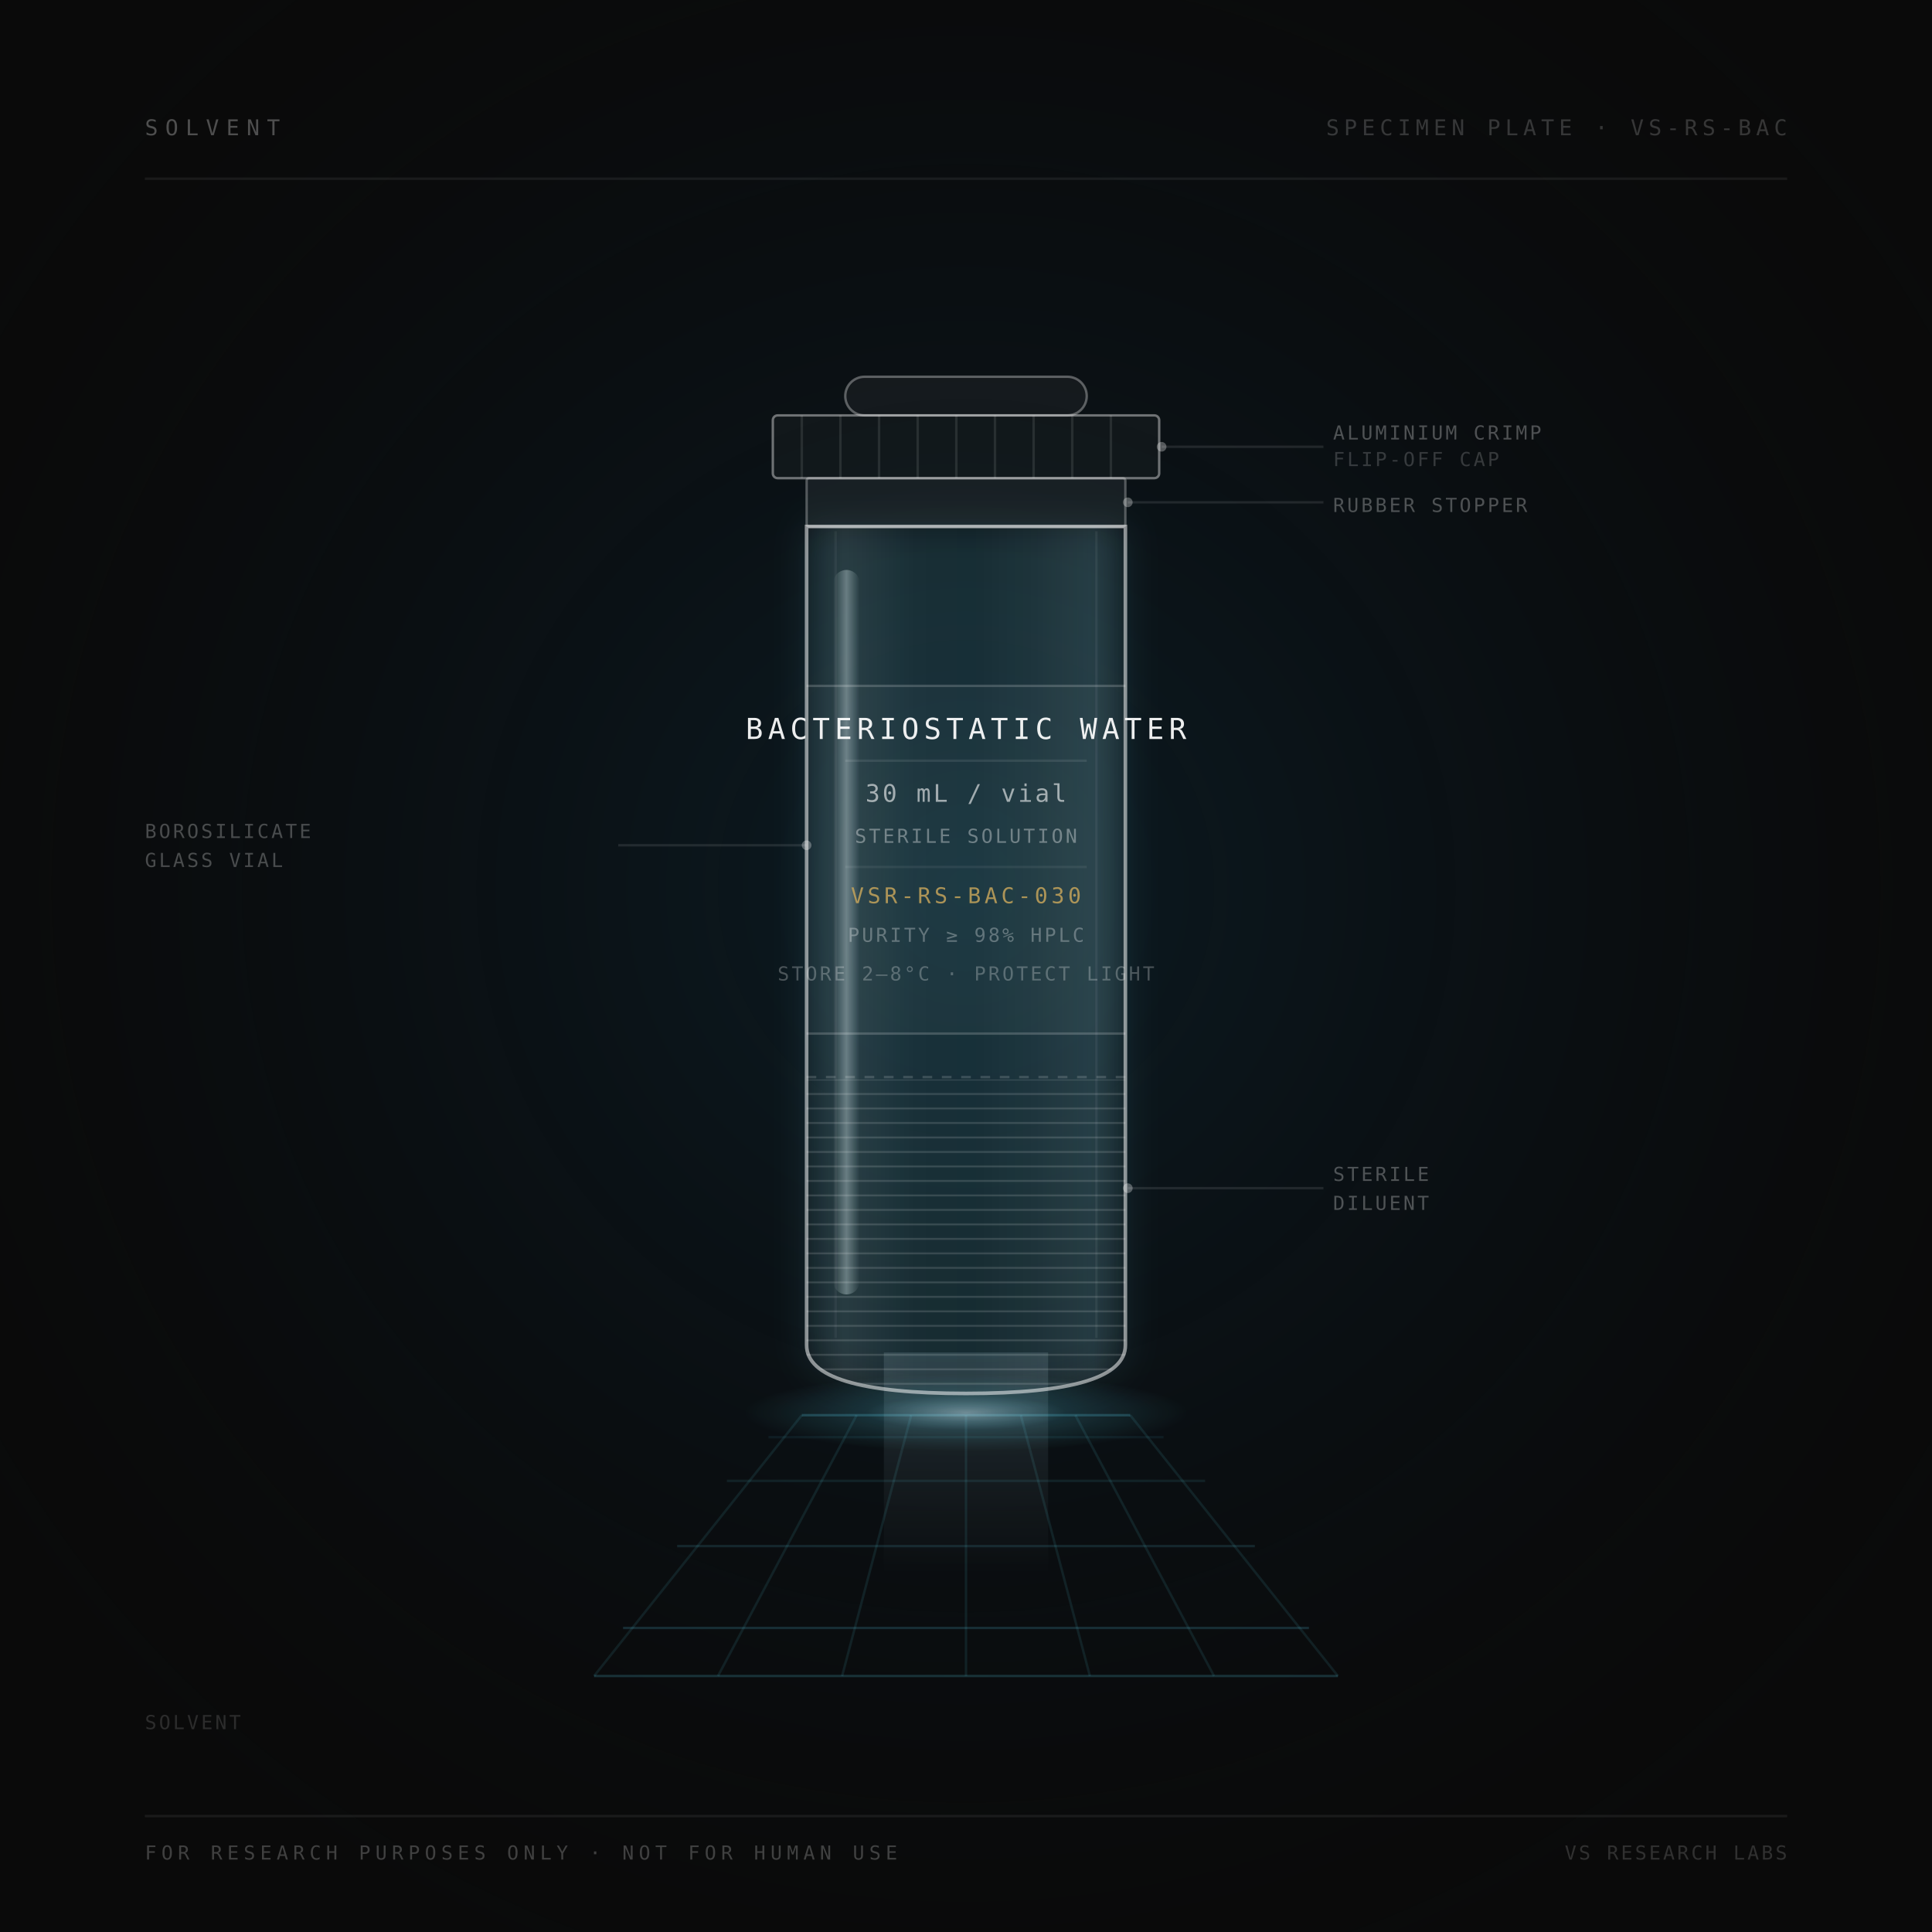
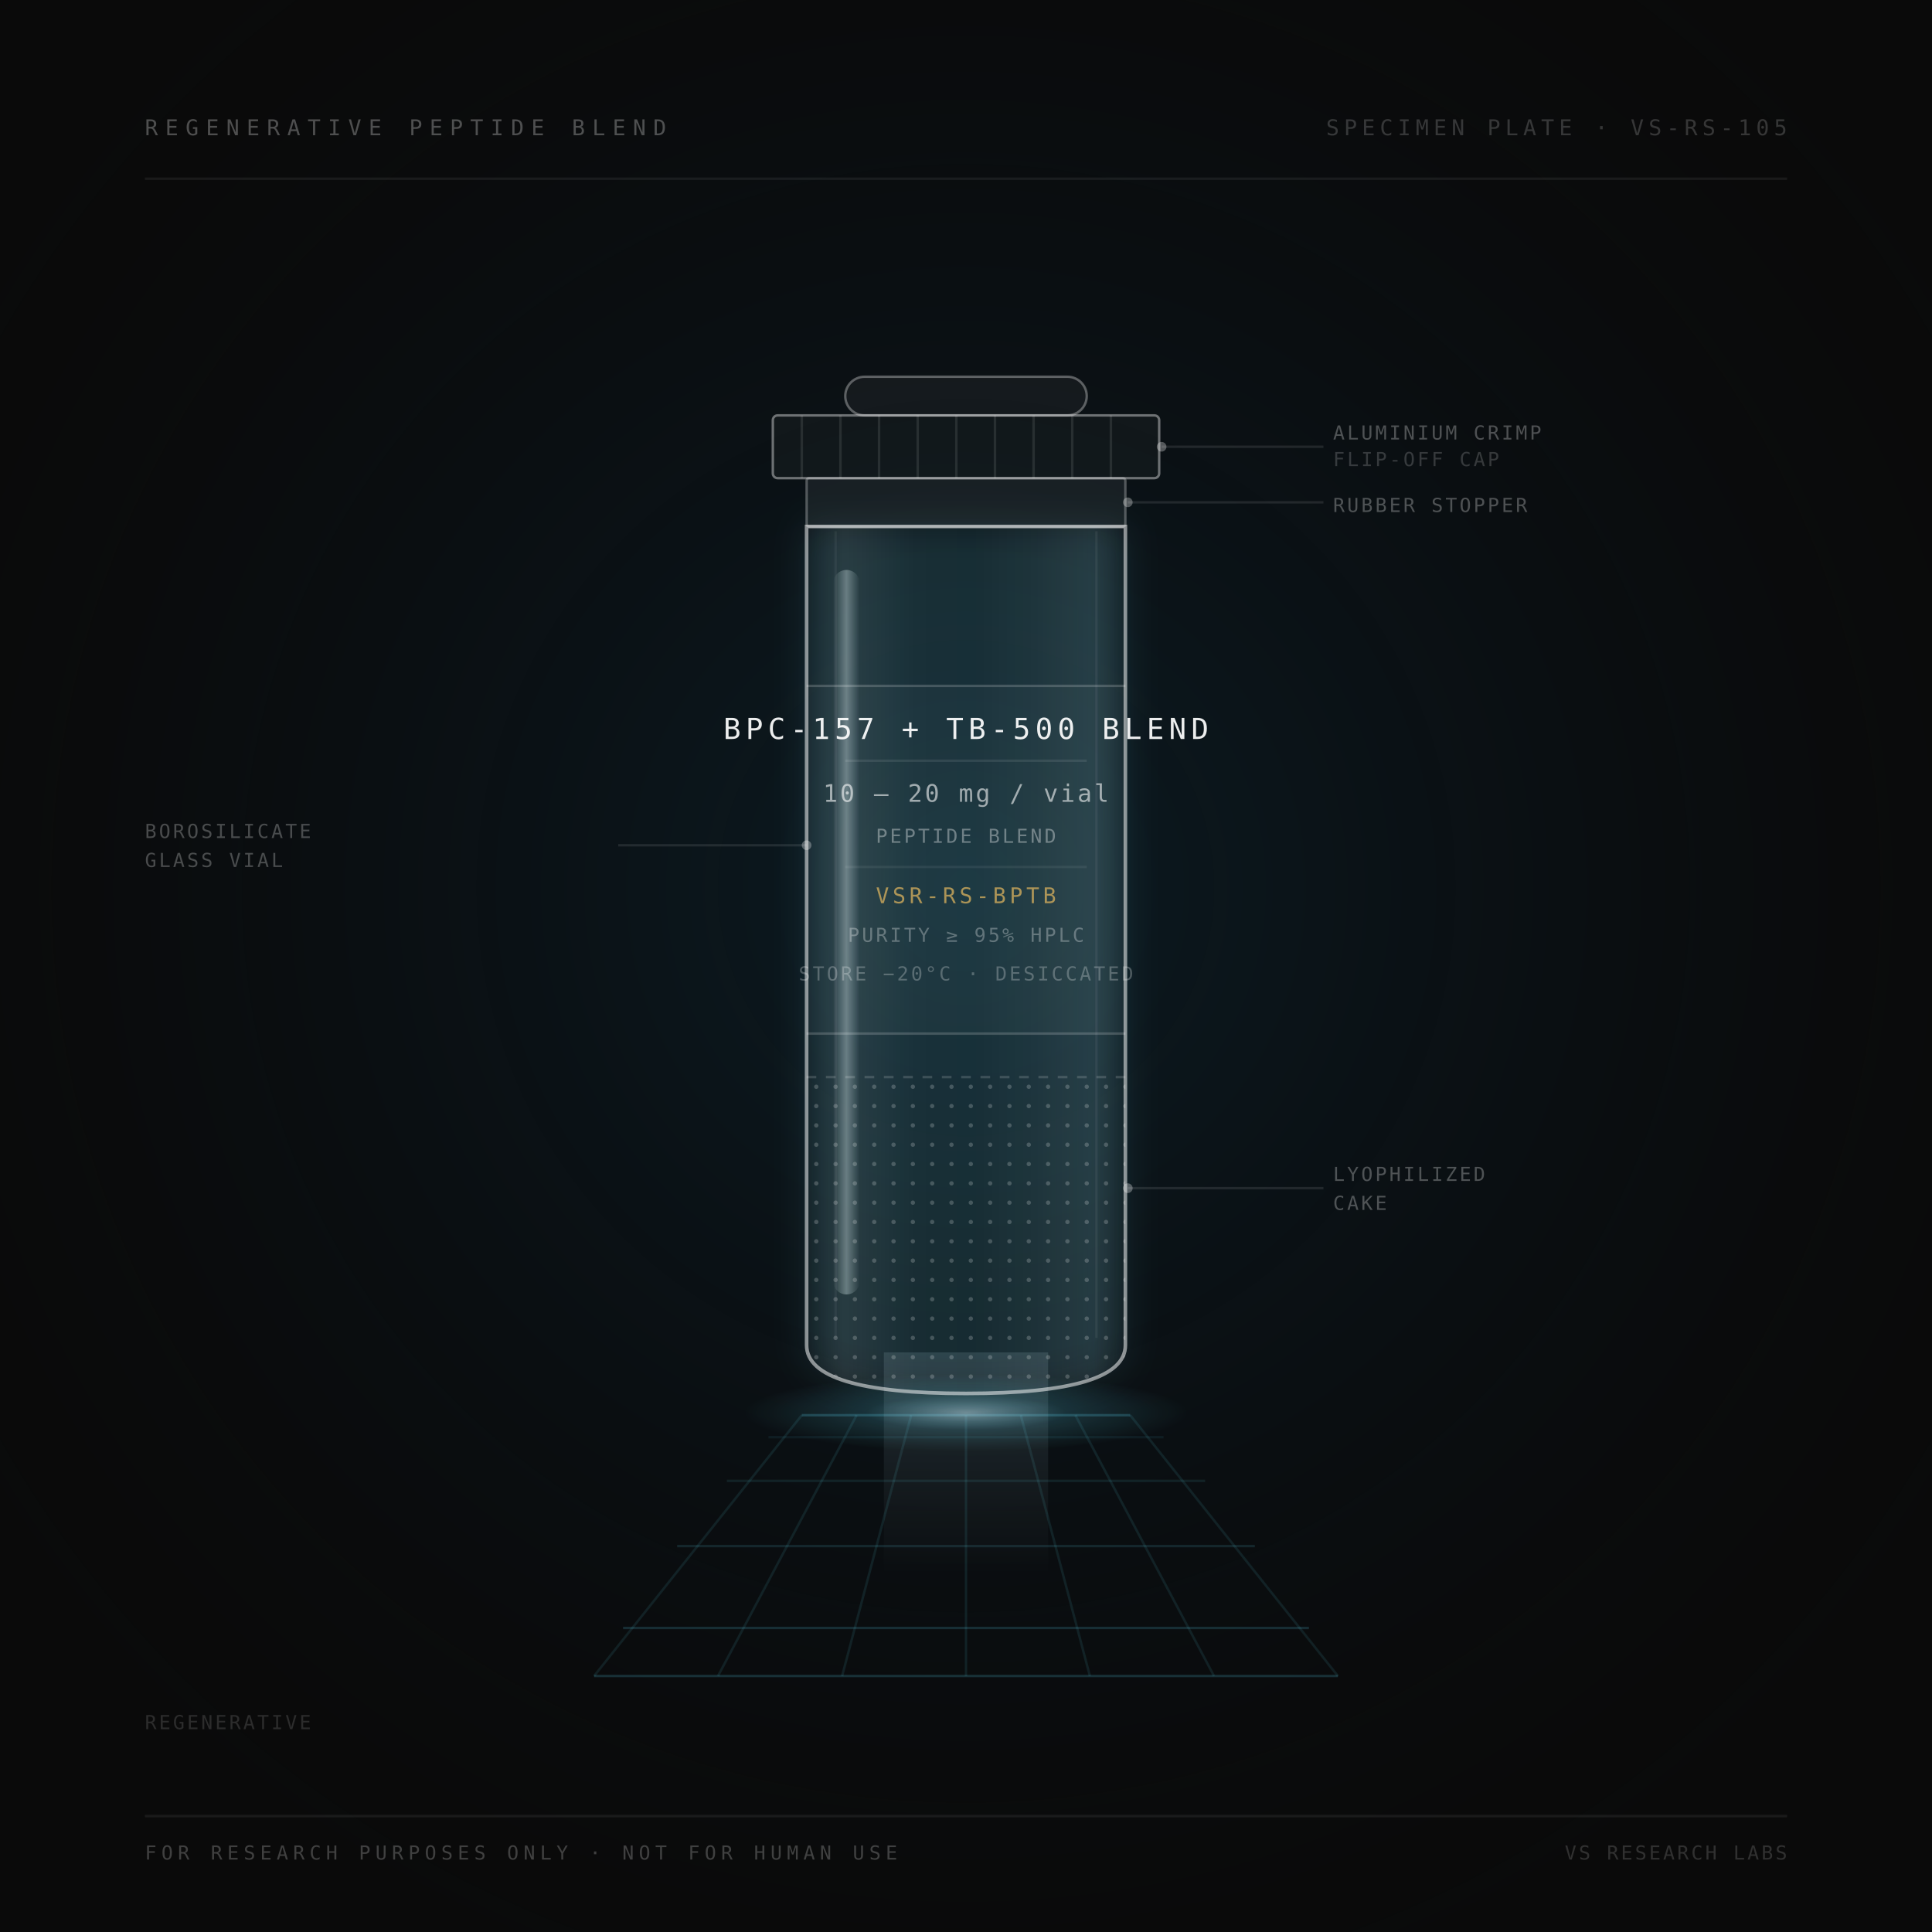
<svg xmlns="http://www.w3.org/2000/svg" viewBox="0 0 800 800">
  <defs>
-     <pattern id="liqLines" width="8" height="6" patternUnits="userSpaceOnUse">
-       <line x1="0" y1="3" x2="8" y2="3" stroke="rgba(255,255,255,0.14)" stroke-width="0.8" />
+     <pattern id="lyoDots" width="8" height="8" patternUnits="userSpaceOnUse">
+       <circle cx="2" cy="2" r="0.9" fill="rgba(255,255,255,0.2)" />
    </pattern>
    <clipPath id="vialFill">
      <path d="M333 446 L333 557 Q333 576 400 576 Q467 576 467 557 L467 446 Z" />
    </clipPath>
    <radialGradient id="bgDepth" cx="0.5" cy="0.46" r="0.62">
      <stop offset="0" stop-color="#0e2a38" stop-opacity="0.55" />
      <stop offset="0.55" stop-color="#0a1822" stop-opacity="0.28" />
      <stop offset="1" stop-color="#0a0a0a" stop-opacity="0" />
    </radialGradient>
    <radialGradient id="floorPool" cx="0.5" cy="0.5" r="0.5">
      <stop offset="0" stop-color="#bfeffd" stop-opacity="0.5" />
      <stop offset="0.45" stop-color="#5EDDF6" stop-opacity="0.16" />
      <stop offset="1" stop-color="#5EDDF6" stop-opacity="0" />
    </radialGradient>
    <linearGradient id="glassBody" x1="0" y1="0" x2="1" y2="0">
      <stop offset="0" stop-color="#ffffff" stop-opacity="0.02" />
      <stop offset="0.12" stop-color="#ffffff" stop-opacity="0.085" />
      <stop offset="0.34" stop-color="#ffffff" stop-opacity="0.015" />
      <stop offset="0.52" stop-color="#ffffff" stop-opacity="0.008" />
      <stop offset="0.72" stop-color="#ffffff" stop-opacity="0.04" />
      <stop offset="0.9" stop-color="#cdeefb" stop-opacity="0.09" />
      <stop offset="1" stop-color="#ffffff" stop-opacity="0.02" />
    </linearGradient>
    <linearGradient id="spec" x1="0" y1="0" x2="1" y2="0">
      <stop offset="0" stop-color="#eafdff" stop-opacity="0" />
      <stop offset="0.5" stop-color="#eafdff" stop-opacity="0.55" />
      <stop offset="1" stop-color="#eafdff" stop-opacity="0" />
    </linearGradient>
    <linearGradient id="reflFade" x1="0" y1="0" x2="0" y2="1">
      <stop offset="0" stop-color="#cdeefb" stop-opacity="0.13" />
      <stop offset="1" stop-color="#cdeefb" stop-opacity="0" />
    </linearGradient>
    <filter id="vglow" x="-60%" y="-60%" width="220%" height="220%">
      <feGaussianBlur stdDeviation="7" />
    </filter>
  </defs>
  <rect width="800" height="800" fill="#0a0a0a" />
  <rect width="800" height="800" fill="url(#bgDepth)" />
  <line x1="60" y1="74" x2="740" y2="74" stroke="rgba(255,255,255,0.07)" stroke-width="1" />
-   <text x="60" y="56" font-family="monospace" font-size="9" fill="rgba(255,255,255,0.28)" letter-spacing="3">SOLVENT</text>
-   <text x="740" y="56" font-family="monospace" font-size="9" fill="rgba(255,255,255,0.18)" letter-spacing="2" text-anchor="end">SPECIMEN PLATE · VS-RS-BAC</text>
+   <text x="60" y="56" font-family="monospace" font-size="9" fill="rgba(255,255,255,0.28)" letter-spacing="3">REGENERATIVE PEPTIDE BLEND</text>
+   <text x="740" y="56" font-family="monospace" font-size="9" fill="rgba(255,255,255,0.18)" letter-spacing="2" text-anchor="end">SPECIMEN PLATE · VS-RS-105</text>
  <g class="pad">
    <line x1="332" y1="586" x2="468" y2="586" stroke="#5EDDF6" stroke-opacity="0.22" stroke-width="1" />
    <line x1="332.0" y1="586" x2="246.0" y2="694" stroke="#5EDDF6" stroke-opacity="0.10" stroke-width="1" />
    <line x1="354.7" y1="586" x2="297.3" y2="694" stroke="#5EDDF6" stroke-opacity="0.10" stroke-width="1" />
    <line x1="377.3" y1="586" x2="348.7" y2="694" stroke="#5EDDF6" stroke-opacity="0.10" stroke-width="1" />
    <line x1="400.0" y1="586" x2="400.0" y2="694" stroke="#5EDDF6" stroke-opacity="0.10" stroke-width="1" />
    <line x1="422.7" y1="586" x2="451.3" y2="694" stroke="#5EDDF6" stroke-opacity="0.10" stroke-width="1" />
    <line x1="445.3" y1="586" x2="502.7" y2="694" stroke="#5EDDF6" stroke-opacity="0.10" stroke-width="1" />
    <line x1="468.0" y1="586" x2="554.0" y2="694" stroke="#5EDDF6" stroke-opacity="0.10" stroke-width="1" />
    <line x1="318.2" y1="595.1" x2="481.8" y2="595.1" stroke="#5EDDF6" stroke-opacity="0.071" stroke-width="1" />
    <line x1="301.0" y1="613.2" x2="499.0" y2="613.2" stroke="#5EDDF6" stroke-opacity="0.097" stroke-width="1" />
    <line x1="280.4" y1="640.2" x2="519.6" y2="640.2" stroke="#5EDDF6" stroke-opacity="0.128" stroke-width="1" />
    <line x1="258.0" y1="674.1" x2="542.0" y2="674.1" stroke="#5EDDF6" stroke-opacity="0.162" stroke-width="1" />
    <line x1="246.0" y1="694.0" x2="554.0" y2="694.0" stroke="#5EDDF6" stroke-opacity="0.180" stroke-width="1" />
  </g>
  <path d="M334 218 L334 557 Q334 577 400 577 Q466 577 466 557 L466 218 Z" fill="#5EDDF6" opacity="0.12" filter="url(#vglow)" />
  <ellipse cx="400" cy="585" rx="92" ry="16" fill="url(#floorPool)" />
  <rect x="366" y="560" width="68" height="92" fill="url(#reflFade)" />
  <rect x="350" y="156" width="100" height="16" rx="8" fill="rgba(255,255,255,0.04)" stroke="rgba(255,255,255,0.32)" stroke-width="1" />
  <rect x="320" y="172" width="160" height="26" rx="2" fill="rgba(255,255,255,0.03)" stroke="rgba(255,255,255,0.4)" stroke-width="1" />
  <line x1="332" y1="172" x2="332" y2="198" stroke="rgba(255,255,255,0.1)" stroke-width="1" />
  <line x1="348" y1="172" x2="348" y2="198" stroke="rgba(255,255,255,0.1)" stroke-width="1" />
  <line x1="364" y1="172" x2="364" y2="198" stroke="rgba(255,255,255,0.1)" stroke-width="1" />
  <line x1="380" y1="172" x2="380" y2="198" stroke="rgba(255,255,255,0.1)" stroke-width="1" />
  <line x1="396" y1="172" x2="396" y2="198" stroke="rgba(255,255,255,0.1)" stroke-width="1" />
  <line x1="412" y1="172" x2="412" y2="198" stroke="rgba(255,255,255,0.1)" stroke-width="1" />
  <line x1="428" y1="172" x2="428" y2="198" stroke="rgba(255,255,255,0.1)" stroke-width="1" />
  <line x1="444" y1="172" x2="444" y2="198" stroke="rgba(255,255,255,0.1)" stroke-width="1" />
  <line x1="460" y1="172" x2="460" y2="198" stroke="rgba(255,255,255,0.1)" stroke-width="1" />
  <rect x="334" y="198" width="132" height="20" rx="1" fill="rgba(255,255,255,0.06)" stroke="rgba(255,255,255,0.28)" stroke-width="1" />
  <path d="M334 218 L334 557 Q334 577 400 577 Q466 577 466 557 L466 218 Z" fill="url(#glassBody)" stroke="rgba(255,255,255,0.52)" stroke-width="1.5" />
  <rect x="345" y="236" width="11" height="300" rx="5.5" fill="url(#spec)" opacity="0.6" />
  <line x1="346" y1="220" x2="346" y2="554" stroke="rgba(255,255,255,0.05)" stroke-width="1" />
  <line x1="454" y1="220" x2="454" y2="554" stroke="rgba(255,255,255,0.06)" stroke-width="1" />
  <line x1="334" y1="446" x2="466" y2="446" stroke="rgba(255,255,255,0.16)" stroke-width="1" stroke-dasharray="4,4" />
-   <rect x="334" y="447" width="132" height="128" fill="url(#liqLines)" clip-path="url(#vialFill)" />
+   <rect x="334" y="447" width="132" height="128" fill="url(#lyoDots)" clip-path="url(#vialFill)" />
  <rect x="334" y="284" width="132" height="144" fill="rgba(255,255,255,0.025)" />
  <line x1="334" y1="284" x2="466" y2="284" stroke="rgba(255,255,255,0.18)" stroke-width="1" />
  <line x1="334" y1="428" x2="466" y2="428" stroke="rgba(255,255,255,0.18)" stroke-width="1" />
-   <text x="400" y="306" font-family="monospace" font-size="12" font-weight="500" fill="rgba(255,255,255,0.92)" letter-spacing="2" text-anchor="middle">BACTERIOSTATIC WATER</text>
+   <text x="400" y="306" font-family="monospace" font-size="12" font-weight="500" fill="rgba(255,255,255,0.92)" letter-spacing="2" text-anchor="middle">BPC-157 + TB-500 BLEND</text>
  <line x1="350" y1="315" x2="450" y2="315" stroke="rgba(255,255,255,0.09)" stroke-width="1" />
-   <text x="400" y="332" font-family="monospace" font-size="10" fill="rgba(255,255,255,0.58)" letter-spacing="1" text-anchor="middle">30 mL / vial</text>
-   <text x="400" y="349" font-family="monospace" font-size="8" fill="rgba(255,255,255,0.36)" letter-spacing="1" text-anchor="middle">STERILE SOLUTION</text>
+   <text x="400" y="332" font-family="monospace" font-size="10" fill="rgba(255,255,255,0.58)" letter-spacing="1" text-anchor="middle">10 – 20 mg / vial</text>
+   <text x="400" y="349" font-family="monospace" font-size="8" fill="rgba(255,255,255,0.36)" letter-spacing="1" text-anchor="middle">PEPTIDE BLEND</text>
  <line x1="350" y1="359" x2="450" y2="359" stroke="rgba(255,255,255,0.07)" stroke-width="1" />
-   <text x="400" y="374" font-family="monospace" font-size="9" fill="#C4A35A" letter-spacing="1.5" text-anchor="middle" opacity="0.85">VSR-RS-BAC-030</text>
-   <text x="400" y="390" font-family="monospace" font-size="8" fill="rgba(255,255,255,0.3)" letter-spacing="1" text-anchor="middle">PURITY ≥ 98% HPLC</text>
-   <text x="400" y="406" font-family="monospace" font-size="8" fill="rgba(255,255,255,0.26)" letter-spacing="1" text-anchor="middle">STORE 2–8°C · PROTECT LIGHT</text>
+   <text x="400" y="374" font-family="monospace" font-size="9" fill="#C4A35A" letter-spacing="1.5" text-anchor="middle" opacity="0.85">VSR-RS-BPTB</text>
+   <text x="400" y="390" font-family="monospace" font-size="8" fill="rgba(255,255,255,0.3)" letter-spacing="1" text-anchor="middle">PURITY ≥ 95% HPLC</text>
+   <text x="400" y="406" font-family="monospace" font-size="8" fill="rgba(255,255,255,0.26)" letter-spacing="1" text-anchor="middle">STORE −20°C · DESICCATED</text>
  <line x1="481" y1="185" x2="548" y2="185" stroke="rgba(255,255,255,0.1)" stroke-width="1" />
  <circle cx="481" cy="185" r="2" fill="rgba(255,255,255,0.3)" />
  <text x="552" y="182" font-family="monospace" font-size="8" fill="rgba(255,255,255,0.28)" letter-spacing="1">ALUMINIUM CRIMP</text>
  <text x="552" y="193" font-family="monospace" font-size="8" fill="rgba(255,255,255,0.18)" letter-spacing="1">FLIP-OFF CAP</text>
  <line x1="467" y1="208" x2="548" y2="208" stroke="rgba(255,255,255,0.1)" stroke-width="1" />
  <circle cx="467" cy="208" r="2" fill="rgba(255,255,255,0.3)" />
  <text x="552" y="212" font-family="monospace" font-size="8" fill="rgba(255,255,255,0.28)" letter-spacing="1">RUBBER STOPPER</text>
  <line x1="467" y1="492" x2="548" y2="492" stroke="rgba(255,255,255,0.1)" stroke-width="1" />
  <circle cx="467" cy="492" r="2" fill="rgba(255,255,255,0.3)" />
-   <text x="552" y="489" font-family="monospace" font-size="8" fill="rgba(255,255,255,0.28)" letter-spacing="1">STERILE</text>
-   <text x="552" y="501" font-family="monospace" font-size="8" fill="rgba(255,255,255,0.28)" letter-spacing="1">DILUENT</text>
+   <text x="552" y="489" font-family="monospace" font-size="8" fill="rgba(255,255,255,0.28)" letter-spacing="1">LYOPHILIZED</text>
+   <text x="552" y="501" font-family="monospace" font-size="8" fill="rgba(255,255,255,0.28)" letter-spacing="1">CAKE</text>
  <line x1="334" y1="350" x2="256" y2="350" stroke="rgba(255,255,255,0.1)" stroke-width="1" />
  <circle cx="334" cy="350" r="2" fill="rgba(255,255,255,0.3)" />
  <text x="60" y="347" font-family="monospace" font-size="8" fill="rgba(255,255,255,0.26)" letter-spacing="1">BOROSILICATE</text>
  <text x="60" y="359" font-family="monospace" font-size="8" fill="rgba(255,255,255,0.26)" letter-spacing="1">GLASS VIAL</text>
-   <text x="60" y="716" font-family="monospace" font-size="8" fill="rgba(255,255,255,0.14)" letter-spacing="1">SOLVENT</text>
+   <text x="60" y="716" font-family="monospace" font-size="8" fill="rgba(255,255,255,0.14)" letter-spacing="1">REGENERATIVE</text>
  <line x1="60" y1="752" x2="740" y2="752" stroke="rgba(255,255,255,0.07)" stroke-width="1" />
  <text x="60" y="770" font-family="monospace" font-size="8" fill="rgba(255,255,255,0.22)" letter-spacing="2">FOR RESEARCH PURPOSES ONLY · NOT FOR HUMAN USE</text>
  <text x="740" y="770" font-family="monospace" font-size="8" fill="rgba(255,255,255,0.16)" letter-spacing="1" text-anchor="end">VS RESEARCH LABS</text>
</svg>
